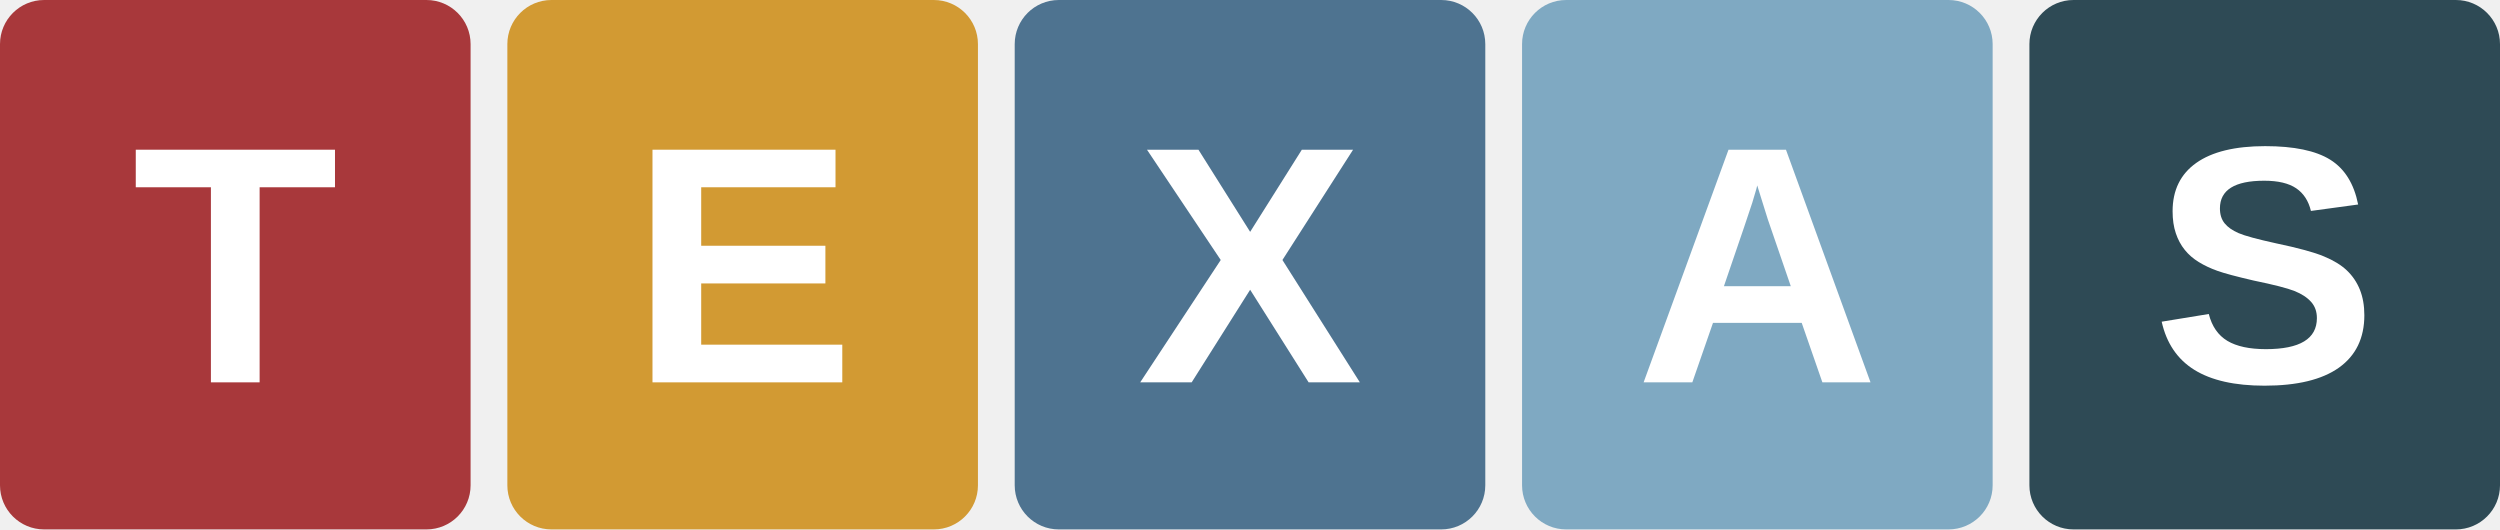
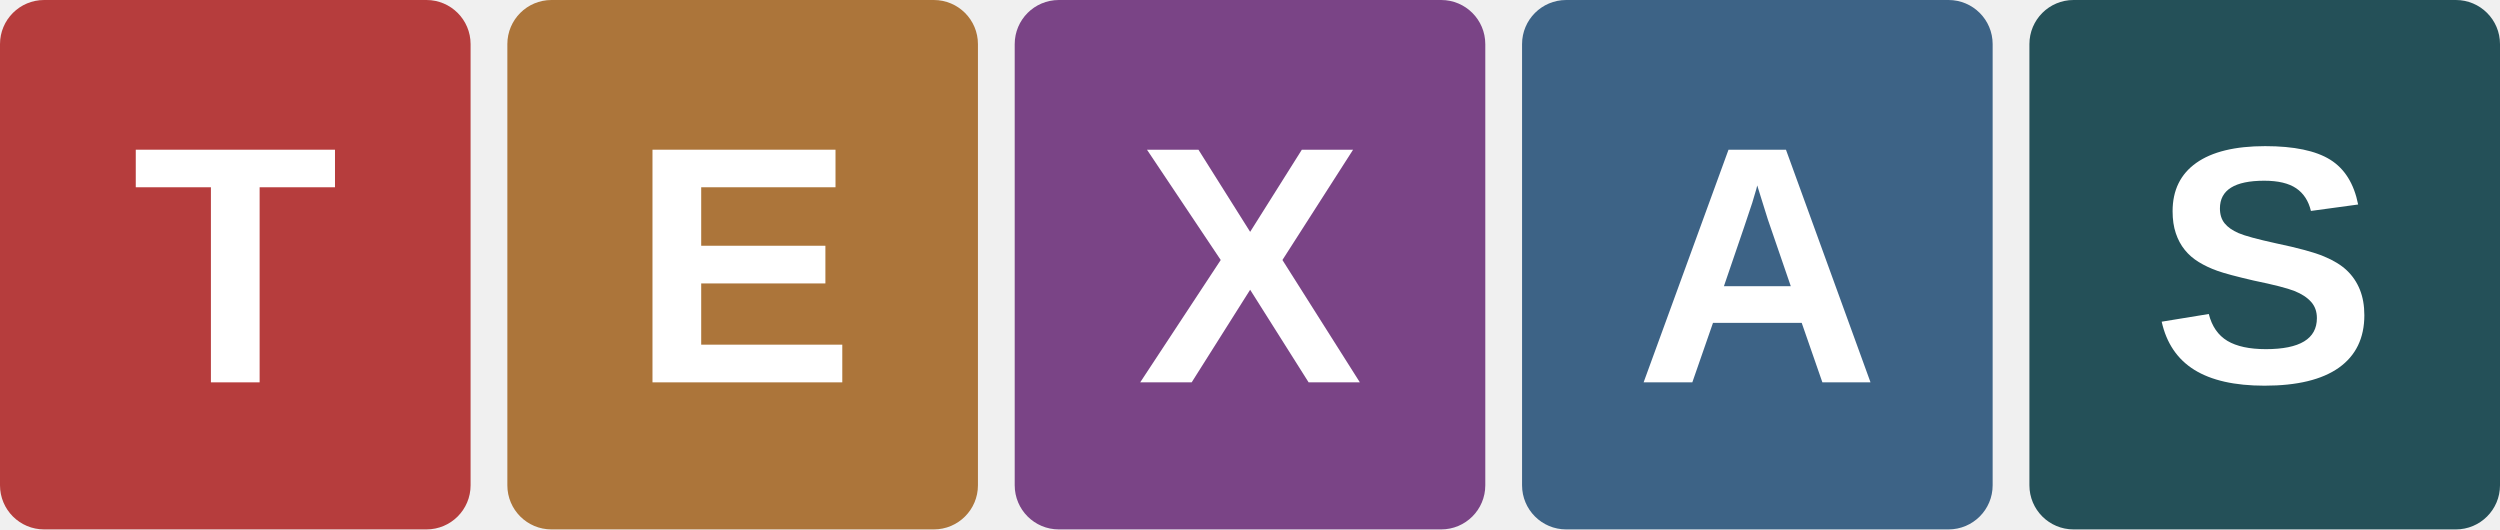
<svg xmlns="http://www.w3.org/2000/svg" width="340" height="72" viewBox="0 0 340 72" role="img" aria-label="TEXAS">
  <g font-family="'Helvetica Neue', Arial, sans-serif" font-weight="800" font-size="46" text-anchor="middle">
-     <rect x="0" y="0" width="64" height="72" rx="6" fill="#A8383B" />
+     <rect x="0" y="0" width="64" height="72" rx="6" fill="#B63D3D" />
    <text x="32" y="52" fill="#ffffff">T</text>
-     <rect x="69" y="0" width="64" height="72" rx="6" fill="#D29A33" />
+     <rect x="69" y="0" width="64" height="72" rx="6" fill="#AC753A" />
    <text x="101" y="52" fill="#ffffff">E</text>
-     <rect x="138" y="0" width="64" height="72" rx="6" fill="#4E7390" />
+     <rect x="138" y="0" width="64" height="72" rx="6" fill="#7A4486" />
    <text x="170" y="52" fill="#ffffff">X</text>
-     <rect x="207" y="0" width="64" height="72" rx="6" fill="#7FA9C2" />
+     <rect x="207" y="0" width="64" height="72" rx="6" fill="#3D6386" />
    <text x="239" y="52" fill="#ffffff">A</text>
-     <rect x="276" y="0" width="64" height="72" rx="6" fill="#2E4A55" />
+     <rect x="276" y="0" width="64" height="72" rx="6" fill="#245058" />
    <text x="308" y="52" fill="#ffffff">S</text>
  </g>
</svg>
